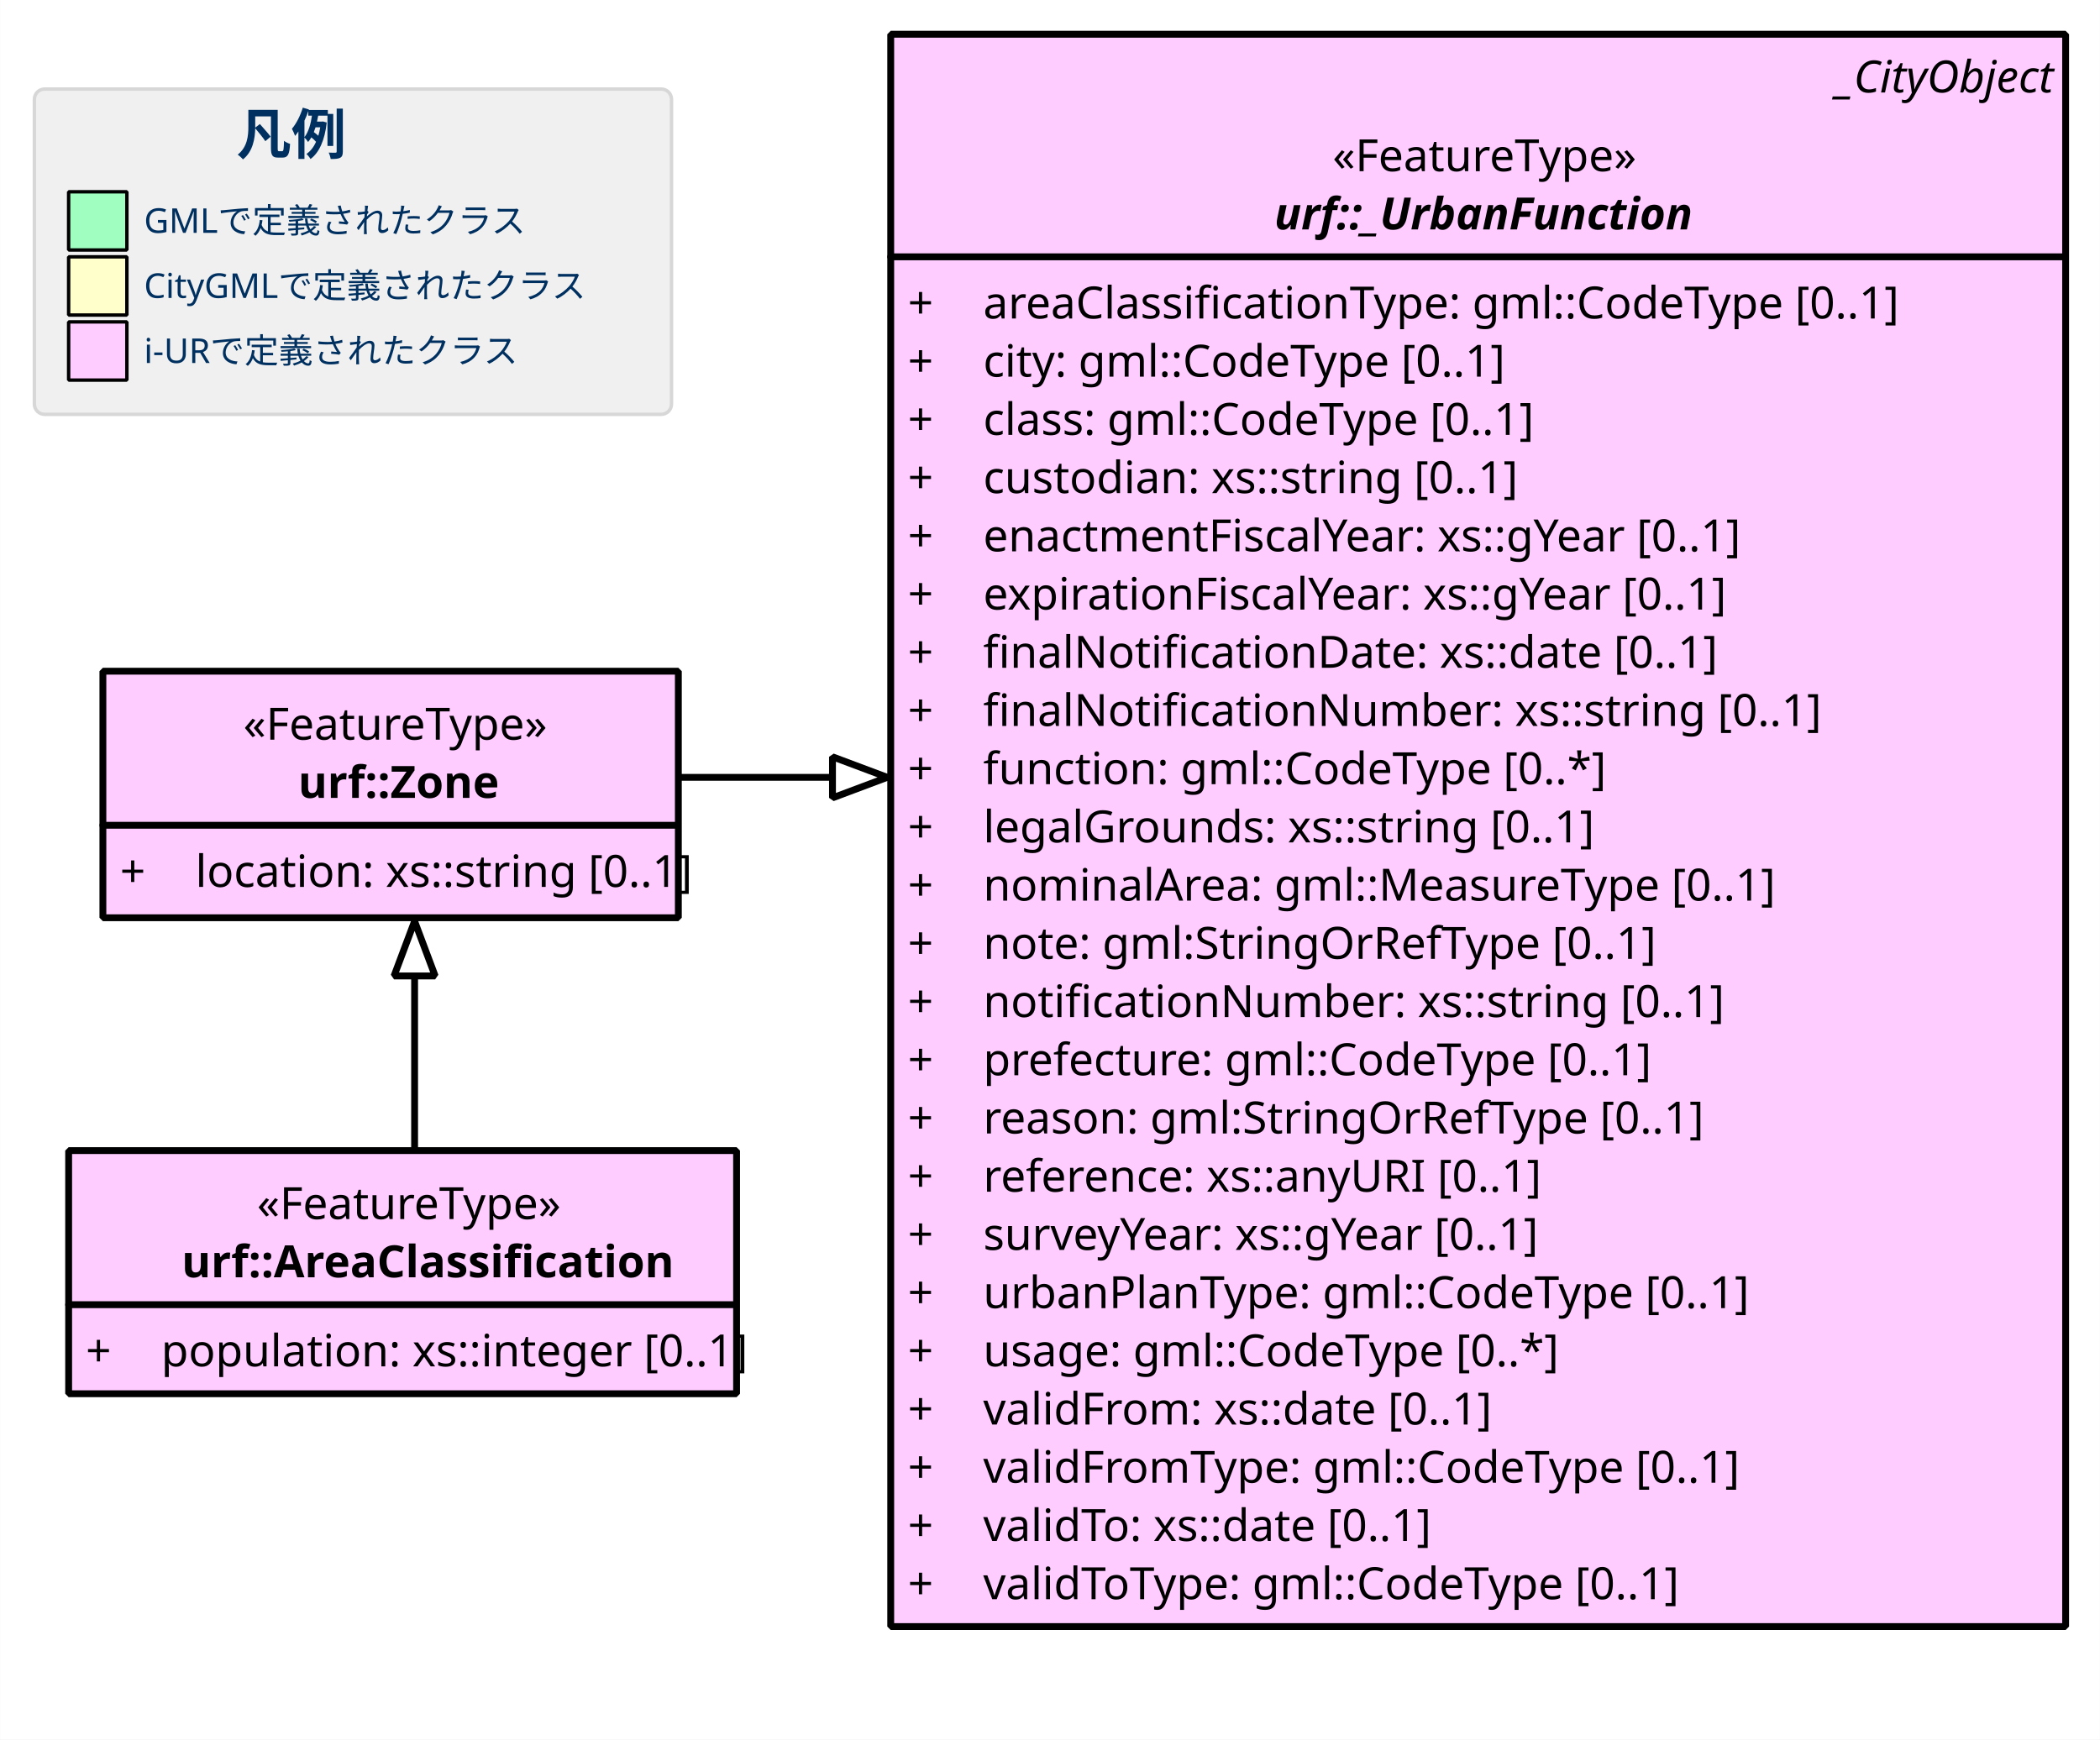
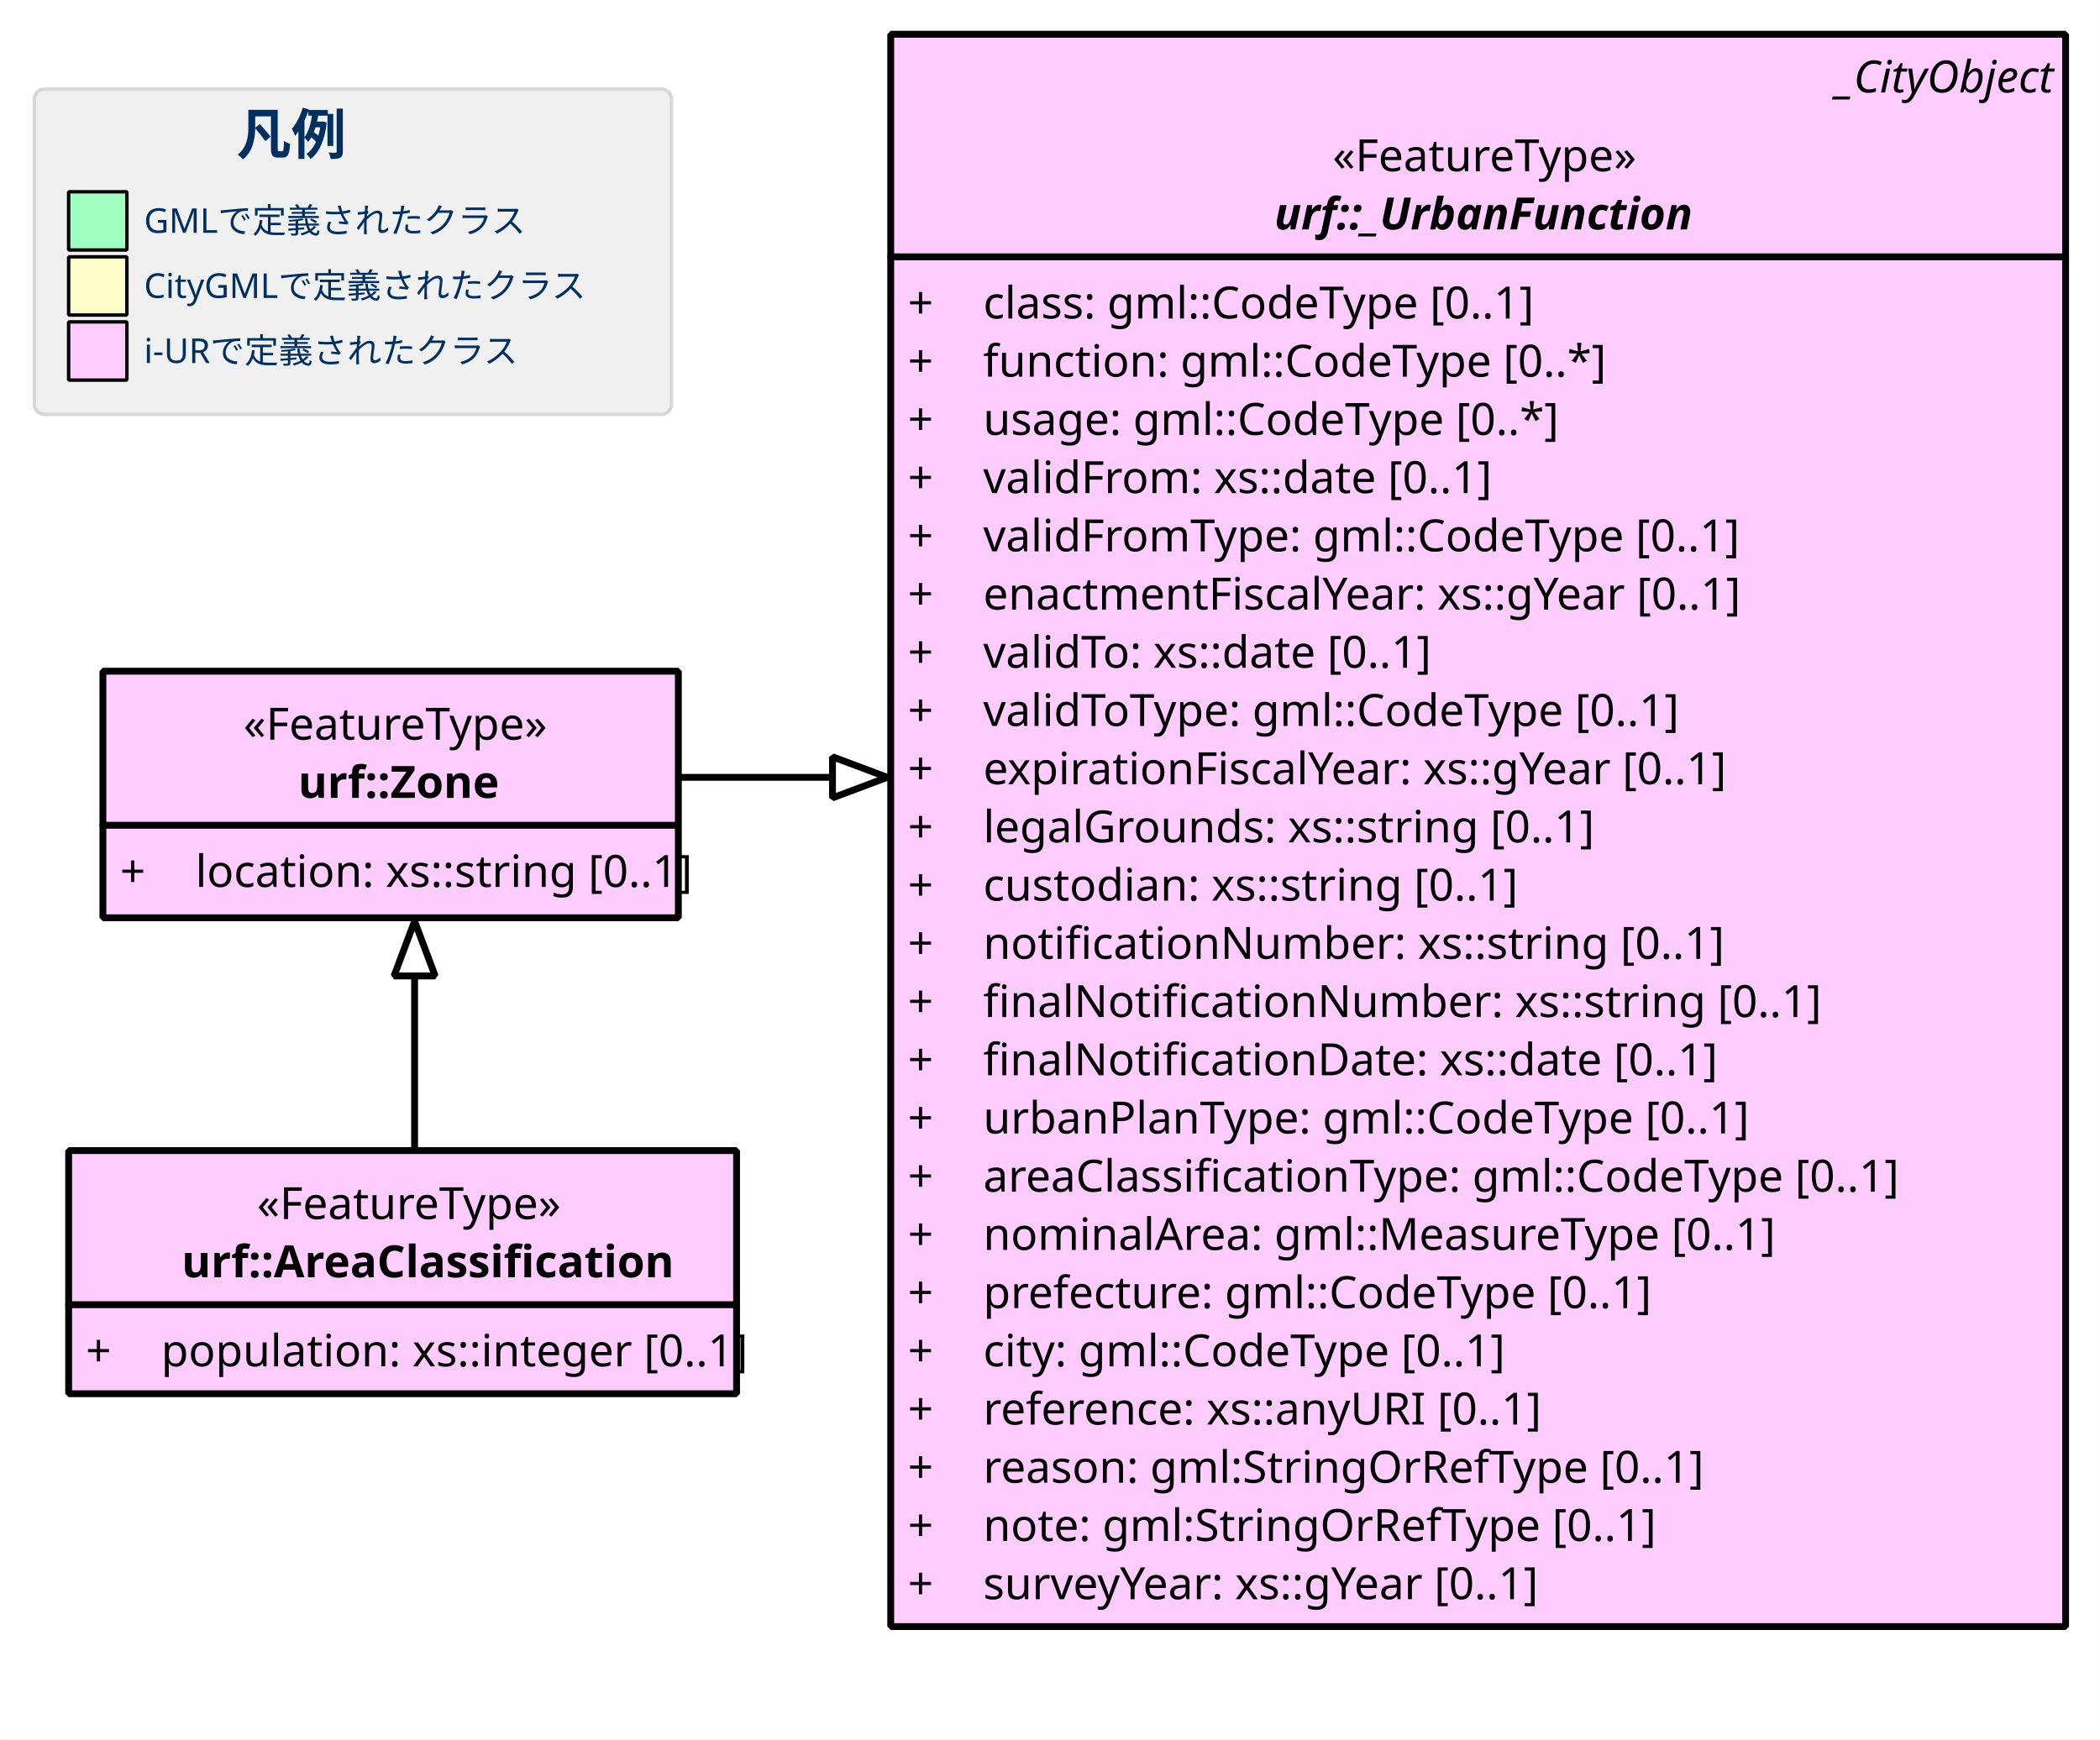
<svg xmlns="http://www.w3.org/2000/svg" width="16.22cm" height="13.44cm" viewBox="0 0 613 508">
  <g style="fill:#FFFFFF;fill-opacity:1.00;">
    <rect x="0" y="0" width="613" height="508" shape-rendering="auto" />
  </g>
  <g style="stroke-width:2;stroke-linecap:round;stroke-linejoin:bevel; fill:#FFCCFF;fill-opacity:1.00; stroke:#000000; stroke-opacity:1.00">
    <rect x="260" y="10" width="343" height="465" rx="0.00" shape-rendering="auto" />
  </g>
  <g style="stroke-width:1;stroke-linecap:round;stroke-linejoin:bevel; fill:#000000;fill-opacity:1.00; stroke:#000000; stroke-opacity:0.00">
    <text x="536.00" y="27.00" textLength="64" style="font-family:Yu Gothic UI; font-weight:400; font-style:italic; font-size:13px; fill:#000000;fill-opacity:1.00; stroke:#000000; stroke-opacity:0.00 stroke-width:0; white-space: pre;" xml:space="preserve" transform="rotate(-0.00 536.00 27.00)">_CityObject</text>
    <text x="389.00" y="50.00" textLength="85" style="font-family:Yu Gothic UI; font-weight:400; font-style:normal; font-size:13px; fill:#000000;fill-opacity:1.00; stroke:#000000; stroke-opacity:0.00 stroke-width:0; white-space: pre;" xml:space="preserve" transform="rotate(-0.00 389.00 50.00)">«FeatureType»</text>
    <text x="372.00" y="67.00" textLength="118" style="font-family:Yu Gothic UI; font-weight:700; font-style:italic; font-size:13px; fill:#000000;fill-opacity:1.00; stroke:#000000; stroke-opacity:0.00 stroke-width:0; white-space: pre;" xml:space="preserve" transform="rotate(-0.00 372.00 67.00)">urf::_UrbanFunction</text>
  </g>
  <g style="stroke-width:2;stroke-linecap:round;stroke-linejoin:bevel; fill:#000000;fill-opacity:0.00; stroke:#000000; stroke-opacity:1.00">
    <path d="M 260 75 L 602 75" shape-rendering="auto" />
  </g>
  <g style="stroke-width:1;stroke-linecap:round;stroke-linejoin:bevel; fill:#000000;fill-opacity:1.00; stroke:#000000; stroke-opacity:0.00">
    <text x="265.00" y="93.00" textLength="13" style="font-family:Yu Gothic UI; font-weight:400; font-style:normal; font-size:13px; fill:#000000;fill-opacity:1.00; stroke:#000000; stroke-opacity:0.00 stroke-width:0; white-space: pre;" xml:space="preserve" transform="rotate(-0.00 265.00 93.00)">+ </text>
-     <text x="287.00" y="93.00" textLength="255" style="font-family:Yu Gothic UI; font-weight:400; font-style:normal; font-size:13px; fill:#000000;fill-opacity:1.00; stroke:#000000; stroke-opacity:0.00 stroke-width:0; white-space: pre;" xml:space="preserve" transform="rotate(-0.00 287.00 93.00)">areaClassificationType: gml::CodeType [0..1]</text>
+     <text x="287.00" y="93.00" textLength="154" style="font-family:Yu Gothic UI; font-weight:400; font-style:normal; font-size:13px; fill:#000000;fill-opacity:1.00; stroke:#000000; stroke-opacity:0.00 stroke-width:0; white-space: pre;" xml:space="preserve" transform="rotate(-0.00 287.00 93.00)">class: gml::CodeType [0..1]</text>
    <text x="265.00" y="110.00" textLength="13" style="font-family:Yu Gothic UI; font-weight:400; font-style:normal; font-size:13px; fill:#000000;fill-opacity:1.00; stroke:#000000; stroke-opacity:0.00 stroke-width:0; white-space: pre;" xml:space="preserve" transform="rotate(-0.00 265.00 110.00)">+ </text>
-     <text x="287.00" y="110.00" textLength="145" style="font-family:Yu Gothic UI; font-weight:400; font-style:normal; font-size:13px; fill:#000000;fill-opacity:1.00; stroke:#000000; stroke-opacity:0.00 stroke-width:0; white-space: pre;" xml:space="preserve" transform="rotate(-0.00 287.00 110.00)">city: gml::CodeType [0..1]</text>
+     <text x="287.00" y="110.00" textLength="170" style="font-family:Yu Gothic UI; font-weight:400; font-style:normal; font-size:13px; fill:#000000;fill-opacity:1.00; stroke:#000000; stroke-opacity:0.00 stroke-width:0; white-space: pre;" xml:space="preserve" transform="rotate(-0.00 287.00 110.00)">function: gml::CodeType [0..*]</text>
    <text x="265.00" y="127.00" textLength="13" style="font-family:Yu Gothic UI; font-weight:400; font-style:normal; font-size:13px; fill:#000000;fill-opacity:1.00; stroke:#000000; stroke-opacity:0.00 stroke-width:0; white-space: pre;" xml:space="preserve" transform="rotate(-0.00 265.00 127.00)">+ </text>
-     <text x="287.00" y="127.00" textLength="154" style="font-family:Yu Gothic UI; font-weight:400; font-style:normal; font-size:13px; fill:#000000;fill-opacity:1.00; stroke:#000000; stroke-opacity:0.00 stroke-width:0; white-space: pre;" xml:space="preserve" transform="rotate(-0.00 287.00 127.00)">class: gml::CodeType [0..1]</text>
+     <text x="287.00" y="127.00" textLength="159" style="font-family:Yu Gothic UI; font-weight:400; font-style:normal; font-size:13px; fill:#000000;fill-opacity:1.00; stroke:#000000; stroke-opacity:0.00 stroke-width:0; white-space: pre;" xml:space="preserve" transform="rotate(-0.00 287.00 127.00)">usage: gml::CodeType [0..*]</text>
    <text x="265.00" y="144.00" textLength="13" style="font-family:Yu Gothic UI; font-weight:400; font-style:normal; font-size:13px; fill:#000000;fill-opacity:1.00; stroke:#000000; stroke-opacity:0.00 stroke-width:0; white-space: pre;" xml:space="preserve" transform="rotate(-0.00 265.00 144.00)">+ </text>
-     <text x="287.00" y="144.00" textLength="146" style="font-family:Yu Gothic UI; font-weight:400; font-style:normal; font-size:13px; fill:#000000;fill-opacity:1.00; stroke:#000000; stroke-opacity:0.00 stroke-width:0; white-space: pre;" xml:space="preserve" transform="rotate(-0.00 287.00 144.00)">custodian: xs::string [0..1]</text>
+     <text x="287.00" y="144.00" textLength="140" style="font-family:Yu Gothic UI; font-weight:400; font-style:normal; font-size:13px; fill:#000000;fill-opacity:1.00; stroke:#000000; stroke-opacity:0.00 stroke-width:0; white-space: pre;" xml:space="preserve" transform="rotate(-0.00 287.00 144.00)">validFrom: xs::date [0..1]</text>
    <text x="265.00" y="161.00" textLength="13" style="font-family:Yu Gothic UI; font-weight:400; font-style:normal; font-size:13px; fill:#000000;fill-opacity:1.00; stroke:#000000; stroke-opacity:0.00 stroke-width:0; white-space: pre;" xml:space="preserve" transform="rotate(-0.00 265.00 161.00)">+ </text>
-     <text x="287.00" y="161.00" textLength="208" style="font-family:Yu Gothic UI; font-weight:400; font-style:normal; font-size:13px; fill:#000000;fill-opacity:1.00; stroke:#000000; stroke-opacity:0.00 stroke-width:0; white-space: pre;" xml:space="preserve" transform="rotate(-0.00 287.00 161.00)">enactmentFiscalYear: xs::gYear [0..1]</text>
+     <text x="287.00" y="161.00" textLength="211" style="font-family:Yu Gothic UI; font-weight:400; font-style:normal; font-size:13px; fill:#000000;fill-opacity:1.00; stroke:#000000; stroke-opacity:0.00 stroke-width:0; white-space: pre;" xml:space="preserve" transform="rotate(-0.00 287.00 161.00)">validFromType: gml::CodeType [0..1]</text>
    <text x="265.00" y="178.00" textLength="13" style="font-family:Yu Gothic UI; font-weight:400; font-style:normal; font-size:13px; fill:#000000;fill-opacity:1.00; stroke:#000000; stroke-opacity:0.00 stroke-width:0; white-space: pre;" xml:space="preserve" transform="rotate(-0.00 265.00 178.00)">+ </text>
-     <text x="287.00" y="178.00" textLength="206" style="font-family:Yu Gothic UI; font-weight:400; font-style:normal; font-size:13px; fill:#000000;fill-opacity:1.00; stroke:#000000; stroke-opacity:0.00 stroke-width:0; white-space: pre;" xml:space="preserve" transform="rotate(-0.00 287.00 178.00)">expirationFiscalYear: xs::gYear [0..1]</text>
+     <text x="287.00" y="178.00" textLength="208" style="font-family:Yu Gothic UI; font-weight:400; font-style:normal; font-size:13px; fill:#000000;fill-opacity:1.00; stroke:#000000; stroke-opacity:0.00 stroke-width:0; white-space: pre;" xml:space="preserve" transform="rotate(-0.00 287.00 178.00)">enactmentFiscalYear: xs::gYear [0..1]</text>
    <text x="265.00" y="195.00" textLength="13" style="font-family:Yu Gothic UI; font-weight:400; font-style:normal; font-size:13px; fill:#000000;fill-opacity:1.00; stroke:#000000; stroke-opacity:0.00 stroke-width:0; white-space: pre;" xml:space="preserve" transform="rotate(-0.00 265.00 195.00)">+ </text>
-     <text x="287.00" y="195.00" textLength="201" style="font-family:Yu Gothic UI; font-weight:400; font-style:normal; font-size:13px; fill:#000000;fill-opacity:1.00; stroke:#000000; stroke-opacity:0.00 stroke-width:0; white-space: pre;" xml:space="preserve" transform="rotate(-0.00 287.00 195.00)">finalNotificationDate: xs::date [0..1]</text>
+     <text x="287.00" y="195.00" textLength="125" style="font-family:Yu Gothic UI; font-weight:400; font-style:normal; font-size:13px; fill:#000000;fill-opacity:1.00; stroke:#000000; stroke-opacity:0.00 stroke-width:0; white-space: pre;" xml:space="preserve" transform="rotate(-0.00 287.00 195.00)">validTo: xs::date [0..1]</text>
    <text x="265.00" y="212.00" textLength="13" style="font-family:Yu Gothic UI; font-weight:400; font-style:normal; font-size:13px; fill:#000000;fill-opacity:1.00; stroke:#000000; stroke-opacity:0.00 stroke-width:0; white-space: pre;" xml:space="preserve" transform="rotate(-0.00 265.00 212.00)">+ </text>
-     <text x="287.00" y="212.00" textLength="229" style="font-family:Yu Gothic UI; font-weight:400; font-style:normal; font-size:13px; fill:#000000;fill-opacity:1.00; stroke:#000000; stroke-opacity:0.00 stroke-width:0; white-space: pre;" xml:space="preserve" transform="rotate(-0.00 287.00 212.00)">finalNotificationNumber: xs::string [0..1]</text>
+     <text x="287.00" y="212.00" textLength="196" style="font-family:Yu Gothic UI; font-weight:400; font-style:normal; font-size:13px; fill:#000000;fill-opacity:1.00; stroke:#000000; stroke-opacity:0.00 stroke-width:0; white-space: pre;" xml:space="preserve" transform="rotate(-0.00 287.00 212.00)">validToType: gml::CodeType [0..1]</text>
    <text x="265.00" y="229.00" textLength="13" style="font-family:Yu Gothic UI; font-weight:400; font-style:normal; font-size:13px; fill:#000000;fill-opacity:1.00; stroke:#000000; stroke-opacity:0.00 stroke-width:0; white-space: pre;" xml:space="preserve" transform="rotate(-0.00 265.00 229.00)">+ </text>
-     <text x="287.00" y="229.00" textLength="170" style="font-family:Yu Gothic UI; font-weight:400; font-style:normal; font-size:13px; fill:#000000;fill-opacity:1.00; stroke:#000000; stroke-opacity:0.00 stroke-width:0; white-space: pre;" xml:space="preserve" transform="rotate(-0.00 287.00 229.00)">function: gml::CodeType [0..*]</text>
+     <text x="287.00" y="229.00" textLength="206" style="font-family:Yu Gothic UI; font-weight:400; font-style:normal; font-size:13px; fill:#000000;fill-opacity:1.00; stroke:#000000; stroke-opacity:0.00 stroke-width:0; white-space: pre;" xml:space="preserve" transform="rotate(-0.00 287.00 229.00)">expirationFiscalYear: xs::gYear [0..1]</text>
    <text x="265.00" y="246.00" textLength="13" style="font-family:Yu Gothic UI; font-weight:400; font-style:normal; font-size:13px; fill:#000000;fill-opacity:1.00; stroke:#000000; stroke-opacity:0.00 stroke-width:0; white-space: pre;" xml:space="preserve" transform="rotate(-0.00 265.00 246.00)">+ </text>
    <text x="287.00" y="246.00" textLength="168" style="font-family:Yu Gothic UI; font-weight:400; font-style:normal; font-size:13px; fill:#000000;fill-opacity:1.00; stroke:#000000; stroke-opacity:0.00 stroke-width:0; white-space: pre;" xml:space="preserve" transform="rotate(-0.00 287.00 246.00)">legalGrounds: xs::string [0..1]</text>
    <text x="265.00" y="263.00" textLength="13" style="font-family:Yu Gothic UI; font-weight:400; font-style:normal; font-size:13px; fill:#000000;fill-opacity:1.00; stroke:#000000; stroke-opacity:0.00 stroke-width:0; white-space: pre;" xml:space="preserve" transform="rotate(-0.00 265.00 263.00)">+ </text>
-     <text x="287.00" y="263.00" textLength="219" style="font-family:Yu Gothic UI; font-weight:400; font-style:normal; font-size:13px; fill:#000000;fill-opacity:1.00; stroke:#000000; stroke-opacity:0.00 stroke-width:0; white-space: pre;" xml:space="preserve" transform="rotate(-0.00 287.00 263.00)">nominalArea: gml::MeasureType [0..1]</text>
+     <text x="287.00" y="263.00" textLength="146" style="font-family:Yu Gothic UI; font-weight:400; font-style:normal; font-size:13px; fill:#000000;fill-opacity:1.00; stroke:#000000; stroke-opacity:0.00 stroke-width:0; white-space: pre;" xml:space="preserve" transform="rotate(-0.00 287.00 263.00)">custodian: xs::string [0..1]</text>
    <text x="265.00" y="280.00" textLength="13" style="font-family:Yu Gothic UI; font-weight:400; font-style:normal; font-size:13px; fill:#000000;fill-opacity:1.00; stroke:#000000; stroke-opacity:0.00 stroke-width:0; white-space: pre;" xml:space="preserve" transform="rotate(-0.00 265.00 280.00)">+ </text>
-     <text x="287.00" y="280.00" textLength="186" style="font-family:Yu Gothic UI; font-weight:400; font-style:normal; font-size:13px; fill:#000000;fill-opacity:1.00; stroke:#000000; stroke-opacity:0.00 stroke-width:0; white-space: pre;" xml:space="preserve" transform="rotate(-0.00 287.00 280.00)">note: gml:StringOrRefType [0..1]</text>
+     <text x="287.00" y="280.00" textLength="202" style="font-family:Yu Gothic UI; font-weight:400; font-style:normal; font-size:13px; fill:#000000;fill-opacity:1.00; stroke:#000000; stroke-opacity:0.00 stroke-width:0; white-space: pre;" xml:space="preserve" transform="rotate(-0.00 287.00 280.00)">notificationNumber: xs::string [0..1]</text>
    <text x="265.00" y="297.00" textLength="13" style="font-family:Yu Gothic UI; font-weight:400; font-style:normal; font-size:13px; fill:#000000;fill-opacity:1.00; stroke:#000000; stroke-opacity:0.00 stroke-width:0; white-space: pre;" xml:space="preserve" transform="rotate(-0.00 265.00 297.00)">+ </text>
-     <text x="287.00" y="297.00" textLength="202" style="font-family:Yu Gothic UI; font-weight:400; font-style:normal; font-size:13px; fill:#000000;fill-opacity:1.00; stroke:#000000; stroke-opacity:0.00 stroke-width:0; white-space: pre;" xml:space="preserve" transform="rotate(-0.00 287.00 297.00)">notificationNumber: xs::string [0..1]</text>
+     <text x="287.00" y="297.00" textLength="229" style="font-family:Yu Gothic UI; font-weight:400; font-style:normal; font-size:13px; fill:#000000;fill-opacity:1.00; stroke:#000000; stroke-opacity:0.00 stroke-width:0; white-space: pre;" xml:space="preserve" transform="rotate(-0.00 287.00 297.00)">finalNotificationNumber: xs::string [0..1]</text>
    <text x="265.00" y="314.00" textLength="13" style="font-family:Yu Gothic UI; font-weight:400; font-style:normal; font-size:13px; fill:#000000;fill-opacity:1.00; stroke:#000000; stroke-opacity:0.00 stroke-width:0; white-space: pre;" xml:space="preserve" transform="rotate(-0.00 265.00 314.00)">+ </text>
-     <text x="287.00" y="314.00" textLength="186" style="font-family:Yu Gothic UI; font-weight:400; font-style:normal; font-size:13px; fill:#000000;fill-opacity:1.00; stroke:#000000; stroke-opacity:0.00 stroke-width:0; white-space: pre;" xml:space="preserve" transform="rotate(-0.00 287.00 314.00)">prefecture: gml::CodeType [0..1]</text>
+     <text x="287.00" y="314.00" textLength="201" style="font-family:Yu Gothic UI; font-weight:400; font-style:normal; font-size:13px; fill:#000000;fill-opacity:1.00; stroke:#000000; stroke-opacity:0.00 stroke-width:0; white-space: pre;" xml:space="preserve" transform="rotate(-0.00 287.00 314.00)">finalNotificationDate: xs::date [0..1]</text>
    <text x="265.00" y="331.00" textLength="13" style="font-family:Yu Gothic UI; font-weight:400; font-style:normal; font-size:13px; fill:#000000;fill-opacity:1.00; stroke:#000000; stroke-opacity:0.00 stroke-width:0; white-space: pre;" xml:space="preserve" transform="rotate(-0.00 265.00 331.00)">+ </text>
-     <text x="287.00" y="331.00" textLength="200" style="font-family:Yu Gothic UI; font-weight:400; font-style:normal; font-size:13px; fill:#000000;fill-opacity:1.00; stroke:#000000; stroke-opacity:0.00 stroke-width:0; white-space: pre;" xml:space="preserve" transform="rotate(-0.00 287.00 331.00)">reason: gml:StringOrRefType [0..1]</text>
+     <text x="287.00" y="331.00" textLength="212" style="font-family:Yu Gothic UI; font-weight:400; font-style:normal; font-size:13px; fill:#000000;fill-opacity:1.00; stroke:#000000; stroke-opacity:0.00 stroke-width:0; white-space: pre;" xml:space="preserve" transform="rotate(-0.00 287.00 331.00)">urbanPlanType: gml::CodeType [0..1]</text>
    <text x="265.00" y="348.00" textLength="13" style="font-family:Yu Gothic UI; font-weight:400; font-style:normal; font-size:13px; fill:#000000;fill-opacity:1.00; stroke:#000000; stroke-opacity:0.00 stroke-width:0; white-space: pre;" xml:space="preserve" transform="rotate(-0.00 265.00 348.00)">+ </text>
-     <text x="287.00" y="348.00" textLength="152" style="font-family:Yu Gothic UI; font-weight:400; font-style:normal; font-size:13px; fill:#000000;fill-opacity:1.00; stroke:#000000; stroke-opacity:0.00 stroke-width:0; white-space: pre;" xml:space="preserve" transform="rotate(-0.00 287.00 348.00)">reference: xs::anyURI [0..1]</text>
+     <text x="287.00" y="348.00" textLength="255" style="font-family:Yu Gothic UI; font-weight:400; font-style:normal; font-size:13px; fill:#000000;fill-opacity:1.00; stroke:#000000; stroke-opacity:0.00 stroke-width:0; white-space: pre;" xml:space="preserve" transform="rotate(-0.00 287.00 348.00)">areaClassificationType: gml::CodeType [0..1]</text>
    <text x="265.00" y="365.00" textLength="13" style="font-family:Yu Gothic UI; font-weight:400; font-style:normal; font-size:13px; fill:#000000;fill-opacity:1.00; stroke:#000000; stroke-opacity:0.00 stroke-width:0; white-space: pre;" xml:space="preserve" transform="rotate(-0.00 265.00 365.00)">+ </text>
-     <text x="287.00" y="365.00" textLength="154" style="font-family:Yu Gothic UI; font-weight:400; font-style:normal; font-size:13px; fill:#000000;fill-opacity:1.00; stroke:#000000; stroke-opacity:0.00 stroke-width:0; white-space: pre;" xml:space="preserve" transform="rotate(-0.00 287.00 365.00)">surveyYear: xs::gYear [0..1]</text>
+     <text x="287.00" y="365.00" textLength="219" style="font-family:Yu Gothic UI; font-weight:400; font-style:normal; font-size:13px; fill:#000000;fill-opacity:1.00; stroke:#000000; stroke-opacity:0.00 stroke-width:0; white-space: pre;" xml:space="preserve" transform="rotate(-0.00 287.00 365.00)">nominalArea: gml::MeasureType [0..1]</text>
    <text x="265.00" y="382.00" textLength="13" style="font-family:Yu Gothic UI; font-weight:400; font-style:normal; font-size:13px; fill:#000000;fill-opacity:1.00; stroke:#000000; stroke-opacity:0.00 stroke-width:0; white-space: pre;" xml:space="preserve" transform="rotate(-0.00 265.00 382.00)">+ </text>
-     <text x="287.00" y="382.00" textLength="212" style="font-family:Yu Gothic UI; font-weight:400; font-style:normal; font-size:13px; fill:#000000;fill-opacity:1.00; stroke:#000000; stroke-opacity:0.00 stroke-width:0; white-space: pre;" xml:space="preserve" transform="rotate(-0.00 287.00 382.00)">urbanPlanType: gml::CodeType [0..1]</text>
+     <text x="287.00" y="382.00" textLength="186" style="font-family:Yu Gothic UI; font-weight:400; font-style:normal; font-size:13px; fill:#000000;fill-opacity:1.00; stroke:#000000; stroke-opacity:0.00 stroke-width:0; white-space: pre;" xml:space="preserve" transform="rotate(-0.00 287.00 382.00)">prefecture: gml::CodeType [0..1]</text>
    <text x="265.00" y="399.00" textLength="13" style="font-family:Yu Gothic UI; font-weight:400; font-style:normal; font-size:13px; fill:#000000;fill-opacity:1.00; stroke:#000000; stroke-opacity:0.00 stroke-width:0; white-space: pre;" xml:space="preserve" transform="rotate(-0.00 265.00 399.00)">+ </text>
-     <text x="287.00" y="399.00" textLength="159" style="font-family:Yu Gothic UI; font-weight:400; font-style:normal; font-size:13px; fill:#000000;fill-opacity:1.00; stroke:#000000; stroke-opacity:0.00 stroke-width:0; white-space: pre;" xml:space="preserve" transform="rotate(-0.00 287.00 399.00)">usage: gml::CodeType [0..*]</text>
+     <text x="287.00" y="399.00" textLength="145" style="font-family:Yu Gothic UI; font-weight:400; font-style:normal; font-size:13px; fill:#000000;fill-opacity:1.00; stroke:#000000; stroke-opacity:0.00 stroke-width:0; white-space: pre;" xml:space="preserve" transform="rotate(-0.00 287.00 399.00)">city: gml::CodeType [0..1]</text>
    <text x="265.00" y="416.00" textLength="13" style="font-family:Yu Gothic UI; font-weight:400; font-style:normal; font-size:13px; fill:#000000;fill-opacity:1.00; stroke:#000000; stroke-opacity:0.00 stroke-width:0; white-space: pre;" xml:space="preserve" transform="rotate(-0.00 265.00 416.00)">+ </text>
-     <text x="287.00" y="416.00" textLength="140" style="font-family:Yu Gothic UI; font-weight:400; font-style:normal; font-size:13px; fill:#000000;fill-opacity:1.00; stroke:#000000; stroke-opacity:0.00 stroke-width:0; white-space: pre;" xml:space="preserve" transform="rotate(-0.00 287.00 416.00)">validFrom: xs::date [0..1]</text>
+     <text x="287.00" y="416.00" textLength="152" style="font-family:Yu Gothic UI; font-weight:400; font-style:normal; font-size:13px; fill:#000000;fill-opacity:1.00; stroke:#000000; stroke-opacity:0.00 stroke-width:0; white-space: pre;" xml:space="preserve" transform="rotate(-0.00 287.00 416.00)">reference: xs::anyURI [0..1]</text>
    <text x="265.00" y="433.00" textLength="13" style="font-family:Yu Gothic UI; font-weight:400; font-style:normal; font-size:13px; fill:#000000;fill-opacity:1.00; stroke:#000000; stroke-opacity:0.00 stroke-width:0; white-space: pre;" xml:space="preserve" transform="rotate(-0.00 265.00 433.00)">+ </text>
-     <text x="287.00" y="433.00" textLength="211" style="font-family:Yu Gothic UI; font-weight:400; font-style:normal; font-size:13px; fill:#000000;fill-opacity:1.00; stroke:#000000; stroke-opacity:0.00 stroke-width:0; white-space: pre;" xml:space="preserve" transform="rotate(-0.00 287.00 433.00)">validFromType: gml::CodeType [0..1]</text>
+     <text x="287.00" y="433.00" textLength="200" style="font-family:Yu Gothic UI; font-weight:400; font-style:normal; font-size:13px; fill:#000000;fill-opacity:1.00; stroke:#000000; stroke-opacity:0.00 stroke-width:0; white-space: pre;" xml:space="preserve" transform="rotate(-0.00 287.00 433.00)">reason: gml:StringOrRefType [0..1]</text>
    <text x="265.00" y="450.00" textLength="13" style="font-family:Yu Gothic UI; font-weight:400; font-style:normal; font-size:13px; fill:#000000;fill-opacity:1.00; stroke:#000000; stroke-opacity:0.00 stroke-width:0; white-space: pre;" xml:space="preserve" transform="rotate(-0.00 265.00 450.00)">+ </text>
-     <text x="287.00" y="450.00" textLength="125" style="font-family:Yu Gothic UI; font-weight:400; font-style:normal; font-size:13px; fill:#000000;fill-opacity:1.00; stroke:#000000; stroke-opacity:0.00 stroke-width:0; white-space: pre;" xml:space="preserve" transform="rotate(-0.00 287.00 450.00)">validTo: xs::date [0..1]</text>
+     <text x="287.00" y="450.00" textLength="186" style="font-family:Yu Gothic UI; font-weight:400; font-style:normal; font-size:13px; fill:#000000;fill-opacity:1.00; stroke:#000000; stroke-opacity:0.00 stroke-width:0; white-space: pre;" xml:space="preserve" transform="rotate(-0.00 287.00 450.00)">note: gml:StringOrRefType [0..1]</text>
    <text x="265.00" y="467.00" textLength="13" style="font-family:Yu Gothic UI; font-weight:400; font-style:normal; font-size:13px; fill:#000000;fill-opacity:1.00; stroke:#000000; stroke-opacity:0.00 stroke-width:0; white-space: pre;" xml:space="preserve" transform="rotate(-0.00 265.00 467.00)">+ </text>
-     <text x="287.00" y="467.00" textLength="196" style="font-family:Yu Gothic UI; font-weight:400; font-style:normal; font-size:13px; fill:#000000;fill-opacity:1.00; stroke:#000000; stroke-opacity:0.00 stroke-width:0; white-space: pre;" xml:space="preserve" transform="rotate(-0.00 287.00 467.00)">validToType: gml::CodeType [0..1]</text>
+     <text x="287.00" y="467.00" textLength="154" style="font-family:Yu Gothic UI; font-weight:400; font-style:normal; font-size:13px; fill:#000000;fill-opacity:1.00; stroke:#000000; stroke-opacity:0.00 stroke-width:0; white-space: pre;" xml:space="preserve" transform="rotate(-0.00 287.00 467.00)">surveyYear: xs::gYear [0..1]</text>
  </g>
  <g style="stroke-width:2;stroke-linecap:round;stroke-linejoin:bevel; fill:#FFCCFF;fill-opacity:1.00; stroke:#000000; stroke-opacity:1.00">
    <rect x="30" y="196" width="168" height="72" rx="0.00" shape-rendering="auto" />
  </g>
  <g style="stroke-width:1;stroke-linecap:round;stroke-linejoin:bevel; fill:#000000;fill-opacity:1.00; stroke:#000000; stroke-opacity:0.00">
    <text x="71.00" y="216.00" textLength="85" style="font-family:Yu Gothic UI; font-weight:400; font-style:normal; font-size:13px; fill:#000000;fill-opacity:1.00; stroke:#000000; stroke-opacity:0.00 stroke-width:0; white-space: pre;" xml:space="preserve" transform="rotate(-0.00 71.00 216.00)">«FeatureType»</text>
    <text x="87.00" y="233.00" textLength="54" style="font-family:Yu Gothic UI; font-weight:700; font-style:normal; font-size:13px; fill:#000000;fill-opacity:1.00; stroke:#000000; stroke-opacity:0.00 stroke-width:0; white-space: pre;" xml:space="preserve" transform="rotate(-0.00 87.00 233.00)">urf::Zone</text>
  </g>
  <g style="stroke-width:2;stroke-linecap:round;stroke-linejoin:bevel; fill:#000000;fill-opacity:0.00; stroke:#000000; stroke-opacity:1.00">
    <path d="M 30 241 L 197 241" shape-rendering="auto" />
  </g>
  <g style="stroke-width:1;stroke-linecap:round;stroke-linejoin:bevel; fill:#000000;fill-opacity:1.00; stroke:#000000; stroke-opacity:0.00">
    <text x="35.00" y="259.00" textLength="13" style="font-family:Yu Gothic UI; font-weight:400; font-style:normal; font-size:13px; fill:#000000;fill-opacity:1.00; stroke:#000000; stroke-opacity:0.00 stroke-width:0; white-space: pre;" xml:space="preserve" transform="rotate(-0.00 35.00 259.00)">+ </text>
    <text x="57.00" y="259.00" textLength="136" style="font-family:Yu Gothic UI; font-weight:400; font-style:normal; font-size:13px; fill:#000000;fill-opacity:1.00; stroke:#000000; stroke-opacity:0.00 stroke-width:0; white-space: pre;" xml:space="preserve" transform="rotate(-0.00 57.00 259.00)">location: xs::string [0..1]</text>
  </g>
  <g style="stroke-width:2;stroke-linecap:round;stroke-linejoin:bevel; fill:#FFCCFF;fill-opacity:1.00; stroke:#000000; stroke-opacity:1.00">
    <rect x="20" y="336" width="195" height="71" rx="0.00" shape-rendering="auto" />
  </g>
  <g style="stroke-width:1;stroke-linecap:round;stroke-linejoin:bevel; fill:#000000;fill-opacity:1.00; stroke:#000000; stroke-opacity:0.00">
    <text x="75.00" y="356.00" textLength="85" style="font-family:Yu Gothic UI; font-weight:400; font-style:normal; font-size:13px; fill:#000000;fill-opacity:1.00; stroke:#000000; stroke-opacity:0.00 stroke-width:0; white-space: pre;" xml:space="preserve" transform="rotate(-0.00 75.00 356.00)">«FeatureType»</text>
    <text x="53.00" y="373.00" textLength="128" style="font-family:Yu Gothic UI; font-weight:700; font-style:normal; font-size:13px; fill:#000000;fill-opacity:1.00; stroke:#000000; stroke-opacity:0.00 stroke-width:0; white-space: pre;" xml:space="preserve" transform="rotate(-0.00 53.00 373.00)">urf::AreaClassification</text>
  </g>
  <g style="stroke-width:2;stroke-linecap:round;stroke-linejoin:bevel; fill:#000000;fill-opacity:0.00; stroke:#000000; stroke-opacity:1.00">
    <path d="M 20 381 L 214 381" shape-rendering="auto" />
  </g>
  <g style="stroke-width:1;stroke-linecap:round;stroke-linejoin:bevel; fill:#000000;fill-opacity:1.00; stroke:#000000; stroke-opacity:0.00">
    <text x="25.00" y="399.00" textLength="13" style="font-family:Yu Gothic UI; font-weight:400; font-style:normal; font-size:13px; fill:#000000;fill-opacity:1.00; stroke:#000000; stroke-opacity:0.00 stroke-width:0; white-space: pre;" xml:space="preserve" transform="rotate(-0.00 25.00 399.00)">+ </text>
    <text x="47.00" y="399.00" textLength="161" style="font-family:Yu Gothic UI; font-weight:400; font-style:normal; font-size:13px; fill:#000000;fill-opacity:1.00; stroke:#000000; stroke-opacity:0.00 stroke-width:0; white-space: pre;" xml:space="preserve" transform="rotate(-0.00 47.00 399.00)">population: xs::integer [0..1]</text>
  </g>
  <g style="stroke-width:1;stroke-linecap:round;stroke-linejoin:bevel; fill:#F0F0F0;fill-opacity:1.00; stroke:#D7D7D7; stroke-opacity:1.00">
    <rect x="10" y="26" width="186" height="95" rx="3.00" shape-rendering="auto" />
  </g>
  <g style="stroke-width:1;stroke-linecap:round;stroke-linejoin:bevel; fill:#A0FFC0;fill-opacity:1.00; stroke:#000000; stroke-opacity:1.00">
    <rect x="20" y="56" width="17" height="17" rx="0.00" shape-rendering="auto" />
  </g>
  <g style="stroke-width:1;stroke-linecap:round;stroke-linejoin:bevel; fill:#003060;fill-opacity:1.00; stroke:#000000; stroke-opacity:0.00">
    <text x="42.00" y="68.00" textLength="93" style="font-family:Calibri; font-weight:0; font-style:normal; font-size:10px; fill:#003060;fill-opacity:1.00; stroke:#000000; stroke-opacity:0.00 stroke-width:0; white-space: pre;" xml:space="preserve" transform="rotate(-0.00 42.00 68.00)">GMLで定義されたクラス</text>
  </g>
  <g style="stroke-width:1;stroke-linecap:round;stroke-linejoin:bevel; fill:#FFFFCC;fill-opacity:1.00; stroke:#000000; stroke-opacity:1.00">
    <rect x="20" y="75" width="17" height="17" rx="0.00" shape-rendering="auto" />
  </g>
  <g style="stroke-width:1;stroke-linecap:round;stroke-linejoin:bevel; fill:#003060;fill-opacity:1.00; stroke:#000000; stroke-opacity:0.00">
    <text x="42.00" y="87.00" textLength="108" style="font-family:Calibri; font-weight:0; font-style:normal; font-size:10px; fill:#003060;fill-opacity:1.00; stroke:#000000; stroke-opacity:0.00 stroke-width:0; white-space: pre;" xml:space="preserve" transform="rotate(-0.00 42.00 87.00)">CityGMLで定義されたクラス</text>
  </g>
  <g style="stroke-width:1;stroke-linecap:round;stroke-linejoin:bevel; fill:#FFCCFF;fill-opacity:1.00; stroke:#000000; stroke-opacity:1.00">
    <rect x="20" y="94" width="17" height="17" rx="0.00" shape-rendering="auto" />
  </g>
  <g style="stroke-width:1;stroke-linecap:round;stroke-linejoin:bevel; fill:#003060;fill-opacity:1.00; stroke:#000000; stroke-opacity:0.00">
    <text x="42.00" y="106.00" textLength="90" style="font-family:Calibri; font-weight:0; font-style:normal; font-size:10px; fill:#003060;fill-opacity:1.00; stroke:#000000; stroke-opacity:0.00 stroke-width:0; white-space: pre;" xml:space="preserve" transform="rotate(-0.00 42.00 106.00)">i-URで定義されたクラス</text>
    <text x="69.00" y="45.00" textLength="32" style="font-family:Calibri; font-weight:700; font-style:normal; font-size:16px; fill:#003060;fill-opacity:1.00; stroke:#000000; stroke-opacity:0.00 stroke-width:0; white-space: pre;" xml:space="preserve" transform="rotate(-0.00 69.00 45.00)">凡例</text>
  </g>
  <g style="stroke-width:2;stroke-linecap:round;stroke-linejoin:bevel; fill:#000000;fill-opacity:0.00; stroke:#000000; stroke-opacity:1.00">
    <path d="M 199 227 L 259 227" shape-rendering="auto" />
  </g>
  <g style="stroke-width:2;stroke-linecap:round;stroke-linejoin:bevel; fill:#FFFFFF;fill-opacity:1.00; stroke:#000000; stroke-opacity:1.00">
    <polygon points="243 233 243 221 259 227" shape-rendering="auto" style="fill-rule:evenodd;" />
  </g>
  <g style="stroke-width:2;stroke-linecap:round;stroke-linejoin:bevel; fill:#000000;fill-opacity:0.00; stroke:#000000; stroke-opacity:1.00">
    <path d="M 121 335 L 121 269" shape-rendering="auto" />
  </g>
  <g style="stroke-width:2;stroke-linecap:round;stroke-linejoin:bevel; fill:#FFFFFF;fill-opacity:1.00; stroke:#000000; stroke-opacity:1.00">
    <polygon points="127 285 115 285 121 269" shape-rendering="auto" style="fill-rule:evenodd;" />
  </g>
</svg>
